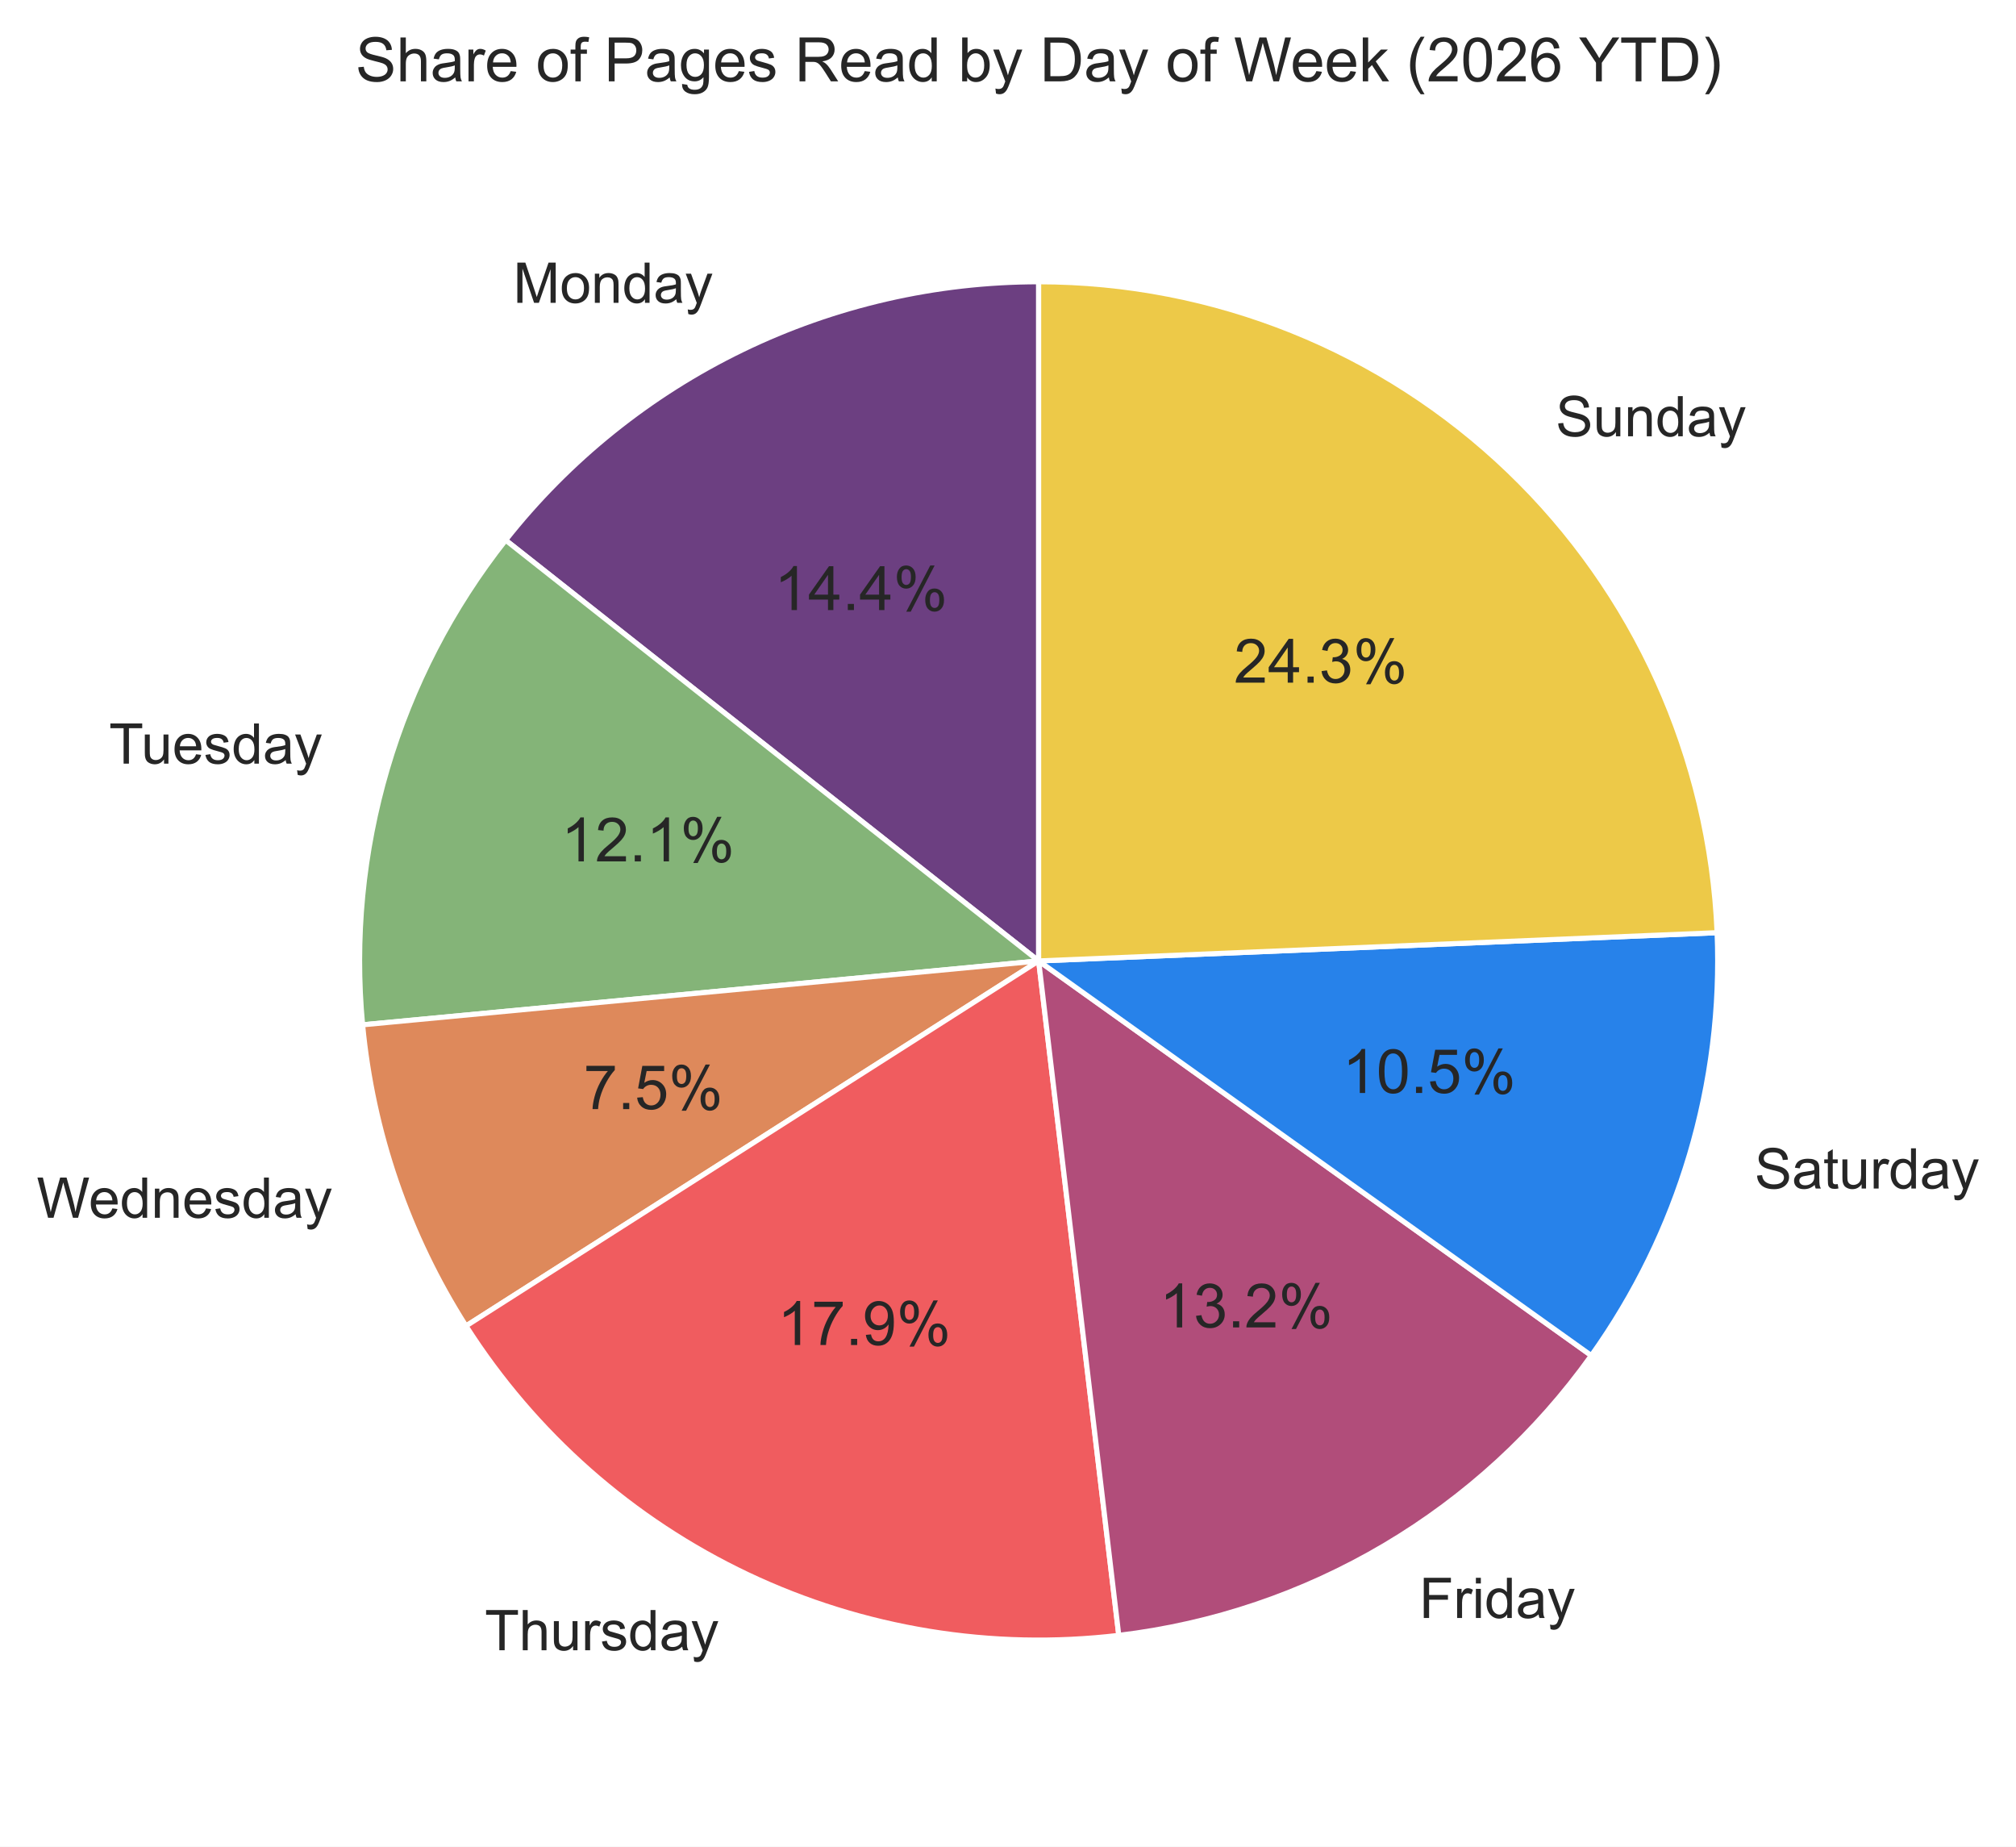
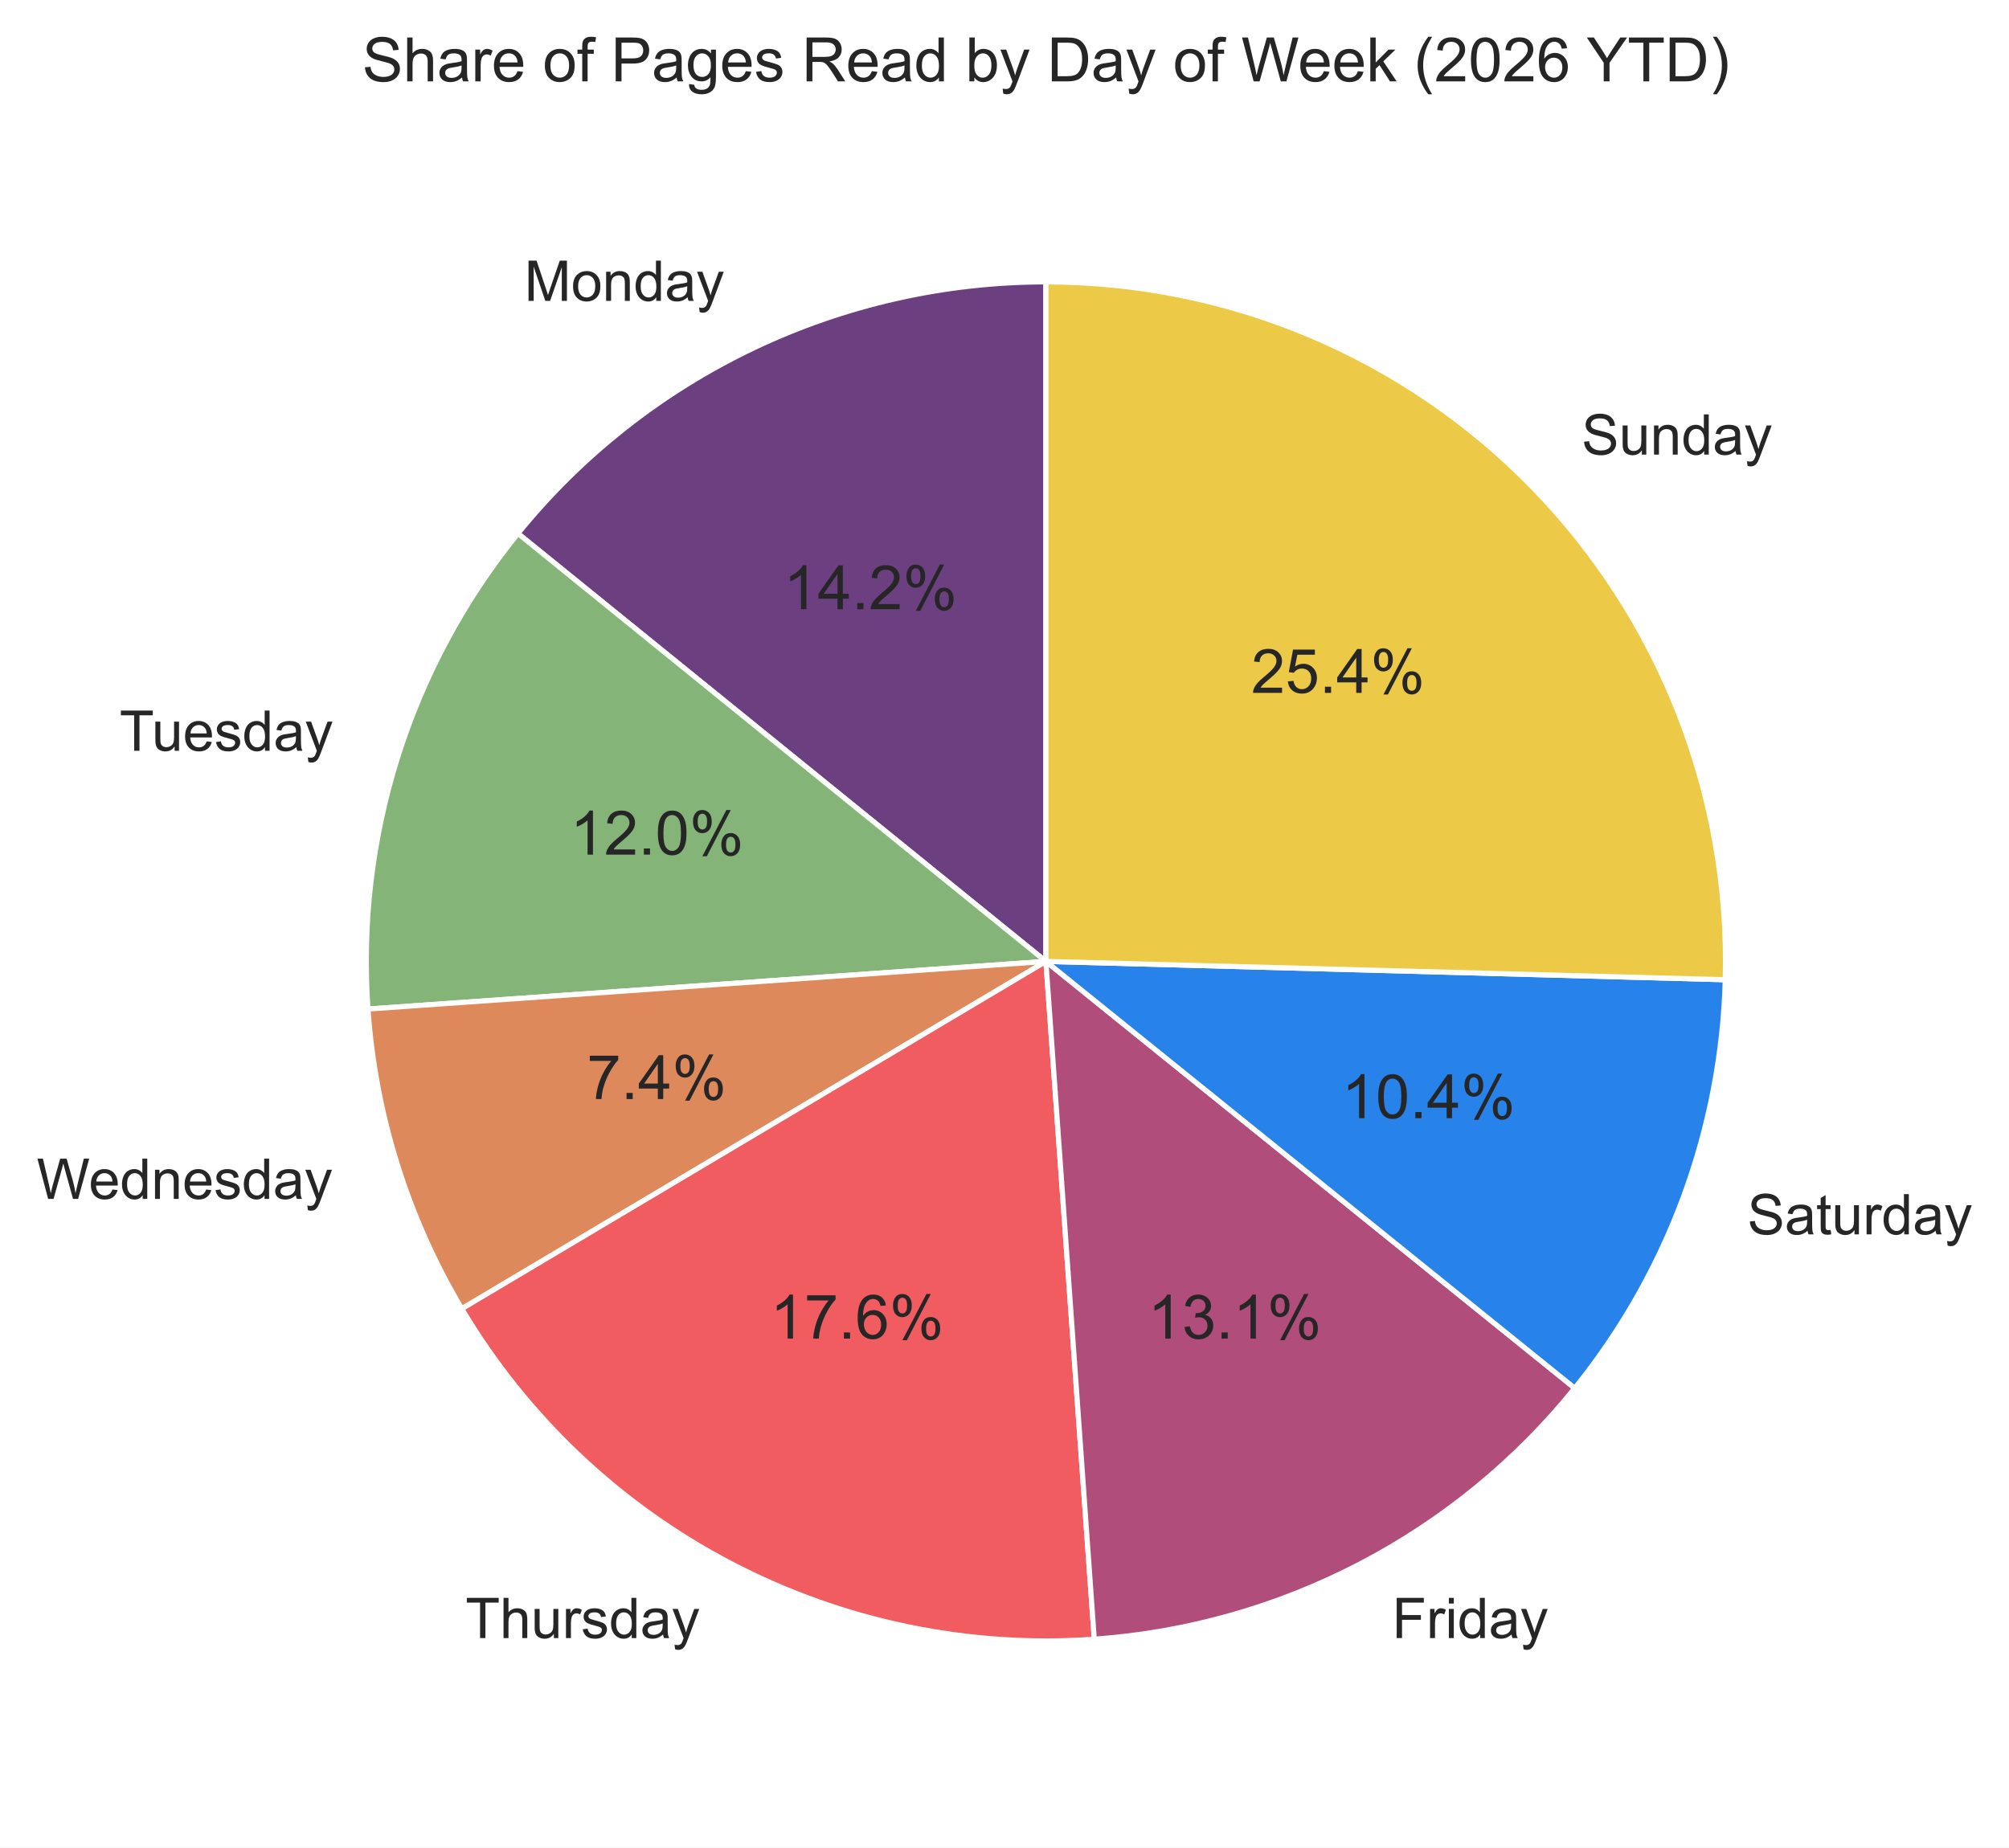
- <svg xmlns="http://www.w3.org/2000/svg" xmlns:xlink="http://www.w3.org/1999/xlink" width="395.027pt" height="361.776pt" viewBox="0 0 395.027 361.776" version="1.1">
+ <svg xmlns="http://www.w3.org/2000/svg" xmlns:xlink="http://www.w3.org/1999/xlink" width="393.331pt" height="361.776pt" viewBox="0 0 393.331 361.776" version="1.1">
  <defs>
    <style type="text/css">*{stroke-linejoin: round; stroke-linecap: butt}</style>
  </defs>
  <g id="figure_1">
    <g id="patch_1">
-       <path d="M 0 361.776  L 395.027 361.776  L 395.027 0  L 0 0  z " style="fill: #ffffff" />
+       <path d="M 0 361.776  L 393.331 361.776  L 393.331 0  L 0 0  z " style="fill: #ffffff" />
    </g>
    <g id="axes_1">
      <g id="matplotlib.axis_1" />
      <g id="matplotlib.axis_2" />
      <g id="patch_2">
-         <path d="M 203.519 55.2  C 183.418 55.2 163.576 59.755 145.488 68.521  C 127.399 77.288 111.531 90.041 99.077 105.819  L 203.519 188.256  z " style="fill: #6c3f81; stroke: #ffffff; stroke-linejoin: miter" />
+         <path d="M 204.771 55.2  C 184.963 55.2 165.402 59.623 147.521 68.146  C 129.64 76.669 113.886 89.078 101.412 104.465  L 204.771 188.256  z " style="fill: #6c3f81; stroke: #ffffff; stroke-linejoin: miter" />
      </g>
      <g id="patch_3">
-         <path d="M 99.077 105.819  C 88.57 119.13 80.705 134.327 75.905 150.591  C 71.104 166.856 69.457 183.889 71.052 200.771  L 203.519 188.256  z " style="fill: #84b478; stroke: #ffffff; stroke-linejoin: miter" />
+         <path d="M 101.412 104.465  C 90.888 117.447 82.904 132.296 77.877 148.234  C 72.85 164.171 70.871 180.914 72.042 197.585  L 204.771 188.256  z " style="fill: #84b478; stroke: #ffffff; stroke-linejoin: miter" />
      </g>
      <g id="patch_4">
-         <path d="M 71.052 200.771  C 72.041 211.231 74.264 221.537 77.677 231.473  C 81.089 241.41 85.667 250.907 91.313 259.767  L 203.519 188.256  z " style="fill: #de895b; stroke: #ffffff; stroke-linejoin: miter" />
+         <path d="M 72.042 197.585  C 72.768 207.914 74.698 218.122 77.791 228.004  C 80.884 237.885 85.12 247.372 90.413 256.271  L 204.771 188.256  z " style="fill: #de895b; stroke: #ffffff; stroke-linejoin: miter" />
      </g>
      <g id="patch_5">
-         <path d="M 91.313 259.767  C 104.769 280.88 123.915 297.773 146.539 308.494  C 169.164 319.215 194.361 323.337 219.223 320.382  L 203.519 188.256  z " style="fill: #f05c5f; stroke: #ffffff; stroke-linejoin: miter" />
+         <path d="M 90.413 256.271  C 103.024 277.474 121.287 294.759 143.152 306.184  C 165.018 317.609 189.636 322.73 214.244 320.974  L 204.771 188.256  z " style="fill: #f05c5f; stroke: #ffffff; stroke-linejoin: miter" />
      </g>
      <g id="patch_6">
-         <path d="M 219.223 320.382  C 237.621 318.195 255.362 312.189 271.305 302.75  C 287.248 293.311 301.045 280.645 311.81 265.565  L 203.519 188.256  z " style="fill: #b14d7a; stroke: #ffffff; stroke-linejoin: miter" />
+         <path d="M 214.244 320.974  C 232.456 319.674 250.207 314.639 266.39 306.184  C 282.573 297.728 296.843 286.031 308.31 271.823  L 204.771 188.256  z " style="fill: #b14d7a; stroke: #ffffff; stroke-linejoin: miter" />
      </g>
      <g id="patch_7">
-         <path d="M 311.81 265.565  C 320.355 253.597 326.856 240.294 331.05 226.199  C 335.243 212.104 337.071 197.411 336.459 182.719  L 203.519 188.256  z " style="fill: #2782ea; stroke: #ffffff; stroke-linejoin: miter" />
+         <path d="M 308.31 271.823  C 317.412 260.546 324.611 247.857 329.622 234.258  C 334.632 220.66 337.387 206.333 337.779 191.846  L 204.771 188.256  z " style="fill: #2782ea; stroke: #ffffff; stroke-linejoin: miter" />
      </g>
      <g id="patch_8">
-         <path d="M 336.459 182.719  C 335.031 148.43 320.391 115.99 295.625 92.233  C 270.859 68.477 237.837 55.2 203.519 55.2  L 203.519 188.256  z " style="fill: #edc948; stroke: #ffffff; stroke-linejoin: miter" />
+         <path d="M 337.779 191.846  C 338.258 174.078 335.173 156.392 328.704 139.836  C 322.236 123.28 312.515 108.186 300.117 95.449  C 287.719 82.712 272.893 72.587 256.518 65.674  C 240.142 58.761 222.546 55.2 204.771 55.2  L 204.771 188.256  z " style="fill: #edc948; stroke: #ffffff; stroke-linejoin: miter" />
      </g>
      <g id="text_1">
-         <g style="fill: #262626" transform="translate(100.5538 59.32701) scale(0.11 -0.11)">
+         <g style="fill: #262626" transform="translate(102.6655 58.91402) scale(0.11 -0.11)">
          <defs>
            <path id="ArialMT-4d" d="M 475 0  L 475 4581  L 1388 4581  L 2472 1338  Q 2622 884 2691 659  Q 2769 909 2934 1394  L 4031 4581  L 4847 4581  L 4847 0  L 4263 0  L 4263 3834  L 2931 0  L 2384 0  L 1059 3900  L 1059 0  L 475 0  z " transform="scale(0.015625)" />
            <path id="ArialMT-6f" d="M 213 1659  Q 213 2581 725 3025  Q 1153 3394 1769 3394  Q 2453 3394 2887 2945  Q 3322 2497 3322 1706  Q 3322 1066 3130 698  Q 2938 331 2570 128  Q 2203 -75 1769 -75  Q 1072 -75 642 372  Q 213 819 213 1659  z M 791 1659  Q 791 1022 1069 705  Q 1347 388 1769 388  Q 2188 388 2466 706  Q 2744 1025 2744 1678  Q 2744 2294 2464 2611  Q 2184 2928 1769 2928  Q 1347 2928 1069 2612  Q 791 2297 791 1659  z " transform="scale(0.015625)" />
            <path id="ArialMT-6e" d="M 422 0  L 422 3319  L 928 3319  L 928 2847  Q 1294 3394 1984 3394  Q 2284 3394 2536 3286  Q 2788 3178 2913 3003  Q 3038 2828 3088 2588  Q 3119 2431 3119 2041  L 3119 0  L 2556 0  L 2556 2019  Q 2556 2363 2490 2533  Q 2425 2703 2258 2804  Q 2091 2906 1866 2906  Q 1506 2906 1245 2678  Q 984 2450 984 1813  L 984 0  L 422 0  z " transform="scale(0.015625)" />
            <path id="ArialMT-64" d="M 2575 0  L 2575 419  Q 2259 -75 1647 -75  Q 1250 -75 917 144  Q 584 363 401 755  Q 219 1147 219 1656  Q 219 2153 384 2558  Q 550 2963 881 3178  Q 1213 3394 1622 3394  Q 1922 3394 2156 3267  Q 2391 3141 2538 2938  L 2538 4581  L 3097 4581  L 3097 0  L 2575 0  z M 797 1656  Q 797 1019 1065 703  Q 1334 388 1700 388  Q 2069 388 2326 689  Q 2584 991 2584 1609  Q 2584 2291 2321 2609  Q 2059 2928 1675 2928  Q 1300 2928 1048 2622  Q 797 2316 797 1656  z " transform="scale(0.015625)" />
            <path id="ArialMT-61" d="M 2588 409  Q 2275 144 1986 34  Q 1697 -75 1366 -75  Q 819 -75 525 192  Q 231 459 231 875  Q 231 1119 342 1320  Q 453 1522 633 1644  Q 813 1766 1038 1828  Q 1203 1872 1538 1913  Q 2219 1994 2541 2106  Q 2544 2222 2544 2253  Q 2544 2597 2384 2738  Q 2169 2928 1744 2928  Q 1347 2928 1158 2789  Q 969 2650 878 2297  L 328 2372  Q 403 2725 575 2942  Q 747 3159 1072 3276  Q 1397 3394 1825 3394  Q 2250 3394 2515 3294  Q 2781 3194 2906 3042  Q 3031 2891 3081 2659  Q 3109 2516 3109 2141  L 3109 1391  Q 3109 606 3145 398  Q 3181 191 3288 0  L 2700 0  Q 2613 175 2588 409  z M 2541 1666  Q 2234 1541 1622 1453  Q 1275 1403 1131 1340  Q 988 1278 909 1158  Q 831 1038 831 891  Q 831 666 1001 516  Q 1172 366 1500 366  Q 1825 366 2078 508  Q 2331 650 2450 897  Q 2541 1088 2541 1459  L 2541 1666  z " transform="scale(0.015625)" />
            <path id="ArialMT-79" d="M 397 -1278  L 334 -750  Q 519 -800 656 -800  Q 844 -800 956 -737  Q 1069 -675 1141 -563  Q 1194 -478 1313 -144  Q 1328 -97 1363 -6  L 103 3319  L 709 3319  L 1400 1397  Q 1534 1031 1641 628  Q 1738 1016 1872 1384  L 2581 3319  L 3144 3319  L 1881 -56  Q 1678 -603 1566 -809  Q 1416 -1088 1222 -1217  Q 1028 -1347 759 -1347  Q 597 -1347 397 -1278  z " transform="scale(0.015625)" />
          </defs>
          <use xlink:href="#ArialMT-4d" />
          <use xlink:href="#ArialMT-6f" x="83.301" />
          <use xlink:href="#ArialMT-6e" x="138.916" />
          <use xlink:href="#ArialMT-64" x="194.531" />
          <use xlink:href="#ArialMT-61" x="250.146" />
          <use xlink:href="#ArialMT-79" x="305.762" />
        </g>
      </g>
      <g id="text_2">
-         <g style="fill: #262626" transform="translate(151.6881 119.5172) scale(0.12 -0.12)">
+         <g style="fill: #262626" transform="translate(153.4093 119.2919) scale(0.12 -0.12)">
          <defs>
            <path id="ArialMT-31" d="M 2384 0  L 1822 0  L 1822 3584  Q 1619 3391 1289 3197  Q 959 3003 697 2906  L 697 3450  Q 1169 3672 1522 3987  Q 1875 4303 2022 4600  L 2384 4600  L 2384 0  z " transform="scale(0.015625)" />
            <path id="ArialMT-34" d="M 2069 0  L 2069 1097  L 81 1097  L 81 1613  L 2172 4581  L 2631 4581  L 2631 1613  L 3250 1613  L 3250 1097  L 2631 1097  L 2631 0  L 2069 0  z M 2069 1613  L 2069 3678  L 634 1613  L 2069 1613  z " transform="scale(0.015625)" />
            <path id="ArialMT-2e" d="M 581 0  L 581 641  L 1222 641  L 1222 0  L 581 0  z " transform="scale(0.015625)" />
+             <path id="ArialMT-32" d="M 3222 541  L 3222 0  L 194 0  Q 188 203 259 391  Q 375 700 629 1000  Q 884 1300 1366 1694  Q 2113 2306 2375 2664  Q 2638 3022 2638 3341  Q 2638 3675 2398 3904  Q 2159 4134 1775 4134  Q 1369 4134 1125 3890  Q 881 3647 878 3216  L 300 3275  Q 359 3922 746 4261  Q 1134 4600 1788 4600  Q 2447 4600 2831 4234  Q 3216 3869 3216 3328  Q 3216 3053 3103 2787  Q 2991 2522 2730 2228  Q 2469 1934 1863 1422  Q 1356 997 1212 845  Q 1069 694 975 541  L 3222 541  z " transform="scale(0.015625)" />
            <path id="ArialMT-25" d="M 372 3481  Q 372 3972 619 4315  Q 866 4659 1334 4659  Q 1766 4659 2048 4351  Q 2331 4044 2331 3447  Q 2331 2866 2045 2552  Q 1759 2238 1341 2238  Q 925 2238 648 2547  Q 372 2856 372 3481  z M 1350 4272  Q 1141 4272 1002 4090  Q 863 3909 863 3425  Q 863 2984 1003 2804  Q 1144 2625 1350 2625  Q 1563 2625 1702 2806  Q 1841 2988 1841 3469  Q 1841 3913 1700 4092  Q 1559 4272 1350 4272  z M 1353 -169  L 3859 4659  L 4316 4659  L 1819 -169  L 1353 -169  z M 3334 1075  Q 3334 1569 3581 1911  Q 3828 2253 4300 2253  Q 4731 2253 5014 1945  Q 5297 1638 5297 1041  Q 5297 459 5011 145  Q 4725 -169 4303 -169  Q 3888 -169 3611 142  Q 3334 453 3334 1075  z M 4316 1866  Q 4103 1866 3964 1684  Q 3825 1503 3825 1019  Q 3825 581 3965 400  Q 4106 219 4313 219  Q 4528 219 4667 400  Q 4806 581 4806 1063  Q 4806 1506 4665 1686  Q 4525 1866 4316 1866  z " transform="scale(0.015625)" />
          </defs>
          <use xlink:href="#ArialMT-31" />
          <use xlink:href="#ArialMT-34" x="55.615" />
          <use xlink:href="#ArialMT-2e" x="111.23" />
-           <use xlink:href="#ArialMT-34" x="139.014" />
+           <use xlink:href="#ArialMT-32" x="139.014" />
          <use xlink:href="#ArialMT-25" x="194.629" />
        </g>
      </g>
      <g id="text_3">
-         <g style="fill: #262626" transform="translate(21.36898 149.6043) scale(0.11 -0.11)">
+         <g style="fill: #262626" transform="translate(23.41316 147.0105) scale(0.11 -0.11)">
          <defs>
            <path id="ArialMT-54" d="M 1659 0  L 1659 4041  L 150 4041  L 150 4581  L 3781 4581  L 3781 4041  L 2266 4041  L 2266 0  L 1659 0  z " transform="scale(0.015625)" />
            <path id="ArialMT-75" d="M 2597 0  L 2597 488  Q 2209 -75 1544 -75  Q 1250 -75 995 37  Q 741 150 617 320  Q 494 491 444 738  Q 409 903 409 1263  L 409 3319  L 972 3319  L 972 1478  Q 972 1038 1006 884  Q 1059 663 1231 536  Q 1403 409 1656 409  Q 1909 409 2131 539  Q 2353 669 2445 892  Q 2538 1116 2538 1541  L 2538 3319  L 3100 3319  L 3100 0  L 2597 0  z " transform="scale(0.015625)" />
            <path id="ArialMT-65" d="M 2694 1069  L 3275 997  Q 3138 488 2766 206  Q 2394 -75 1816 -75  Q 1088 -75 661 373  Q 234 822 234 1631  Q 234 2469 665 2931  Q 1097 3394 1784 3394  Q 2450 3394 2872 2941  Q 3294 2488 3294 1666  Q 3294 1616 3291 1516  L 816 1516  Q 847 969 1125 678  Q 1403 388 1819 388  Q 2128 388 2347 550  Q 2566 713 2694 1069  z M 847 1978  L 2700 1978  Q 2663 2397 2488 2606  Q 2219 2931 1791 2931  Q 1403 2931 1139 2672  Q 875 2413 847 1978  z " transform="scale(0.015625)" />
            <path id="ArialMT-73" d="M 197 991  L 753 1078  Q 800 744 1014 566  Q 1228 388 1613 388  Q 2000 388 2187 545  Q 2375 703 2375 916  Q 2375 1106 2209 1216  Q 2094 1291 1634 1406  Q 1016 1563 777 1677  Q 538 1791 414 1992  Q 291 2194 291 2438  Q 291 2659 392 2848  Q 494 3038 669 3163  Q 800 3259 1026 3326  Q 1253 3394 1513 3394  Q 1903 3394 2198 3281  Q 2494 3169 2634 2976  Q 2775 2784 2828 2463  L 2278 2388  Q 2241 2644 2061 2787  Q 1881 2931 1553 2931  Q 1166 2931 1000 2803  Q 834 2675 834 2503  Q 834 2394 903 2306  Q 972 2216 1119 2156  Q 1203 2125 1616 2013  Q 2213 1853 2448 1751  Q 2684 1650 2818 1456  Q 2953 1263 2953 975  Q 2953 694 2789 445  Q 2625 197 2315 61  Q 2006 -75 1616 -75  Q 969 -75 630 194  Q 291 463 197 991  z " transform="scale(0.015625)" />
          </defs>
          <use xlink:href="#ArialMT-54" />
          <use xlink:href="#ArialMT-75" x="57.334" />
          <use xlink:href="#ArialMT-65" x="112.949" />
          <use xlink:href="#ArialMT-73" x="168.564" />
          <use xlink:href="#ArialMT-64" x="218.564" />
          <use xlink:href="#ArialMT-61" x="274.18" />
          <use xlink:href="#ArialMT-79" x="329.795" />
        </g>
      </g>
      <g id="text_4">
-         <g style="fill: #262626" transform="translate(109.9383 168.7593) scale(0.12 -0.12)">
-           <defs>
-             <path id="ArialMT-32" d="M 3222 541  L 3222 0  L 194 0  Q 188 203 259 391  Q 375 700 629 1000  Q 884 1300 1366 1694  Q 2113 2306 2375 2664  Q 2638 3022 2638 3341  Q 2638 3675 2398 3904  Q 2159 4134 1775 4134  Q 1369 4134 1125 3890  Q 881 3647 878 3216  L 300 3275  Q 359 3922 746 4261  Q 1134 4600 1788 4600  Q 2447 4600 2831 4234  Q 3216 3869 3216 3328  Q 3216 3053 3103 2787  Q 2991 2522 2730 2228  Q 2469 1934 1863 1422  Q 1356 997 1212 845  Q 1069 694 975 541  L 3222 541  z " transform="scale(0.015625)" />
+         <g style="fill: #262626" transform="translate(111.6226 167.3445) scale(0.12 -0.12)">
+           <defs>
+             <path id="ArialMT-30" d="M 266 2259  Q 266 3072 433 3567  Q 600 4063 929 4331  Q 1259 4600 1759 4600  Q 2128 4600 2406 4451  Q 2684 4303 2865 4023  Q 3047 3744 3150 3342  Q 3253 2941 3253 2259  Q 3253 1453 3087 958  Q 2922 463 2592 192  Q 2263 -78 1759 -78  Q 1097 -78 719 397  Q 266 969 266 2259  z M 844 2259  Q 844 1131 1108 757  Q 1372 384 1759 384  Q 2147 384 2411 759  Q 2675 1134 2675 2259  Q 2675 3391 2411 3762  Q 2147 4134 1753 4134  Q 1366 4134 1134 3806  Q 844 3388 844 2259  z " transform="scale(0.015625)" />
          </defs>
          <use xlink:href="#ArialMT-31" />
          <use xlink:href="#ArialMT-32" x="55.615" />
          <use xlink:href="#ArialMT-2e" x="111.23" />
-           <use xlink:href="#ArialMT-31" x="139.014" />
+           <use xlink:href="#ArialMT-30" x="139.014" />
          <use xlink:href="#ArialMT-25" x="194.629" />
        </g>
      </g>
      <g id="text_5">
-         <g style="fill: #262626" transform="translate(7.2 238.5743) scale(0.11 -0.11)">
+         <g style="fill: #262626" transform="translate(7.2 234.7577) scale(0.11 -0.11)">
          <defs>
            <path id="ArialMT-57" d="M 1294 0  L 78 4581  L 700 4581  L 1397 1578  Q 1509 1106 1591 641  Q 1766 1375 1797 1488  L 2669 4581  L 3400 4581  L 4056 2263  Q 4303 1400 4413 641  Q 4500 1075 4641 1638  L 5359 4581  L 5969 4581  L 4713 0  L 4128 0  L 3163 3491  Q 3041 3928 3019 4028  Q 2947 3713 2884 3491  L 1913 0  L 1294 0  z " transform="scale(0.015625)" />
          </defs>
          <use xlink:href="#ArialMT-57" />
          <use xlink:href="#ArialMT-65" x="92.635" />
          <use xlink:href="#ArialMT-64" x="148.25" />
          <use xlink:href="#ArialMT-6e" x="203.865" />
          <use xlink:href="#ArialMT-65" x="259.48" />
          <use xlink:href="#ArialMT-73" x="315.096" />
          <use xlink:href="#ArialMT-64" x="365.096" />
          <use xlink:href="#ArialMT-61" x="420.711" />
          <use xlink:href="#ArialMT-79" x="476.326" />
        </g>
      </g>
      <g id="text_6">
-         <g style="fill: #262626" transform="translate(114.3382 217.2884) scale(0.12 -0.12)">
+         <g style="fill: #262626" transform="translate(114.9075 215.2066) scale(0.12 -0.12)">
          <defs>
            <path id="ArialMT-37" d="M 303 3981  L 303 4522  L 3269 4522  L 3269 4084  Q 2831 3619 2401 2847  Q 1972 2075 1738 1259  Q 1569 684 1522 0  L 944 0  Q 953 541 1156 1306  Q 1359 2072 1739 2783  Q 2119 3494 2547 3981  L 303 3981  z " transform="scale(0.015625)" />
-             <path id="ArialMT-35" d="M 266 1200  L 856 1250  Q 922 819 1161 601  Q 1400 384 1738 384  Q 2144 384 2425 690  Q 2706 997 2706 1503  Q 2706 1984 2436 2262  Q 2166 2541 1728 2541  Q 1456 2541 1237 2417  Q 1019 2294 894 2097  L 366 2166  L 809 4519  L 3088 4519  L 3088 3981  L 1259 3981  L 1013 2750  Q 1425 3038 1878 3038  Q 2478 3038 2890 2622  Q 3303 2206 3303 1553  Q 3303 931 2941 478  Q 2500 -78 1738 -78  Q 1113 -78 717 272  Q 322 622 266 1200  z " transform="scale(0.015625)" />
          </defs>
          <use xlink:href="#ArialMT-37" />
          <use xlink:href="#ArialMT-2e" x="55.615" />
-           <use xlink:href="#ArialMT-35" x="83.398" />
+           <use xlink:href="#ArialMT-34" x="83.398" />
          <use xlink:href="#ArialMT-25" x="139.014" />
        </g>
      </g>
      <g id="text_7">
-         <g style="fill: #262626" transform="translate(94.99185 323.297) scale(0.11 -0.11)">
+         <g style="fill: #262626" transform="translate(91.14085 320.7557) scale(0.11 -0.11)">
          <defs>
            <path id="ArialMT-68" d="M 422 0  L 422 4581  L 984 4581  L 984 2938  Q 1378 3394 1978 3394  Q 2347 3394 2619 3248  Q 2891 3103 3008 2847  Q 3125 2591 3125 2103  L 3125 0  L 2563 0  L 2563 2103  Q 2563 2525 2380 2717  Q 2197 2909 1863 2909  Q 1613 2909 1392 2779  Q 1172 2650 1078 2428  Q 984 2206 984 1816  L 984 0  L 422 0  z " transform="scale(0.015625)" />
            <path id="ArialMT-72" d="M 416 0  L 416 3319  L 922 3319  L 922 2816  Q 1116 3169 1280 3281  Q 1444 3394 1641 3394  Q 1925 3394 2219 3213  L 2025 2691  Q 1819 2813 1613 2813  Q 1428 2813 1281 2702  Q 1134 2591 1072 2394  Q 978 2094 978 1738  L 978 0  L 416 0  z " transform="scale(0.015625)" />
          </defs>
          <use xlink:href="#ArialMT-54" />
          <use xlink:href="#ArialMT-68" x="61.084" />
          <use xlink:href="#ArialMT-75" x="116.699" />
          <use xlink:href="#ArialMT-72" x="172.314" />
          <use xlink:href="#ArialMT-73" x="205.615" />
          <use xlink:href="#ArialMT-64" x="255.615" />
          <use xlink:href="#ArialMT-61" x="311.23" />
          <use xlink:href="#ArialMT-79" x="366.846" />
        </g>
      </g>
      <g id="text_8">
-         <g style="fill: #262626" transform="translate(152.319 263.5008) scale(0.12 -0.12)">
-           <defs>
-             <path id="ArialMT-39" d="M 350 1059  L 891 1109  Q 959 728 1153 556  Q 1347 384 1650 384  Q 1909 384 2104 503  Q 2300 622 2425 820  Q 2550 1019 2634 1356  Q 2719 1694 2719 2044  Q 2719 2081 2716 2156  Q 2547 1888 2255 1720  Q 1963 1553 1622 1553  Q 1053 1553 659 1965  Q 266 2378 266 3053  Q 266 3750 677 4175  Q 1088 4600 1706 4600  Q 2153 4600 2523 4359  Q 2894 4119 3086 3673  Q 3278 3228 3278 2384  Q 3278 1506 3087 986  Q 2897 466 2520 194  Q 2144 -78 1638 -78  Q 1100 -78 759 220  Q 419 519 350 1059  z M 2653 3081  Q 2653 3566 2395 3850  Q 2138 4134 1775 4134  Q 1400 4134 1122 3828  Q 844 3522 844 3034  Q 844 2597 1108 2323  Q 1372 2050 1759 2050  Q 2150 2050 2401 2323  Q 2653 2597 2653 3081  z " transform="scale(0.015625)" />
+         <g style="fill: #262626" transform="translate(150.7878 262.1146) scale(0.12 -0.12)">
+           <defs>
+             <path id="ArialMT-36" d="M 3184 3459  L 2625 3416  Q 2550 3747 2413 3897  Q 2184 4138 1850 4138  Q 1581 4138 1378 3988  Q 1113 3794 959 3422  Q 806 3050 800 2363  Q 1003 2672 1297 2822  Q 1591 2972 1913 2972  Q 2475 2972 2870 2558  Q 3266 2144 3266 1488  Q 3266 1056 3080 686  Q 2894 316 2569 119  Q 2244 -78 1831 -78  Q 1128 -78 684 439  Q 241 956 241 2144  Q 241 3472 731 4075  Q 1159 4600 1884 4600  Q 2425 4600 2770 4297  Q 3116 3994 3184 3459  z M 888 1484  Q 888 1194 1011 928  Q 1134 663 1356 523  Q 1578 384 1822 384  Q 2178 384 2434 671  Q 2691 959 2691 1453  Q 2691 1928 2437 2201  Q 2184 2475 1800 2475  Q 1419 2475 1153 2201  Q 888 1928 888 1484  z " transform="scale(0.015625)" />
          </defs>
          <use xlink:href="#ArialMT-31" />
          <use xlink:href="#ArialMT-37" x="55.615" />
          <use xlink:href="#ArialMT-2e" x="111.23" />
-           <use xlink:href="#ArialMT-39" x="139.014" />
+           <use xlink:href="#ArialMT-36" x="139.014" />
          <use xlink:href="#ArialMT-25" x="194.629" />
        </g>
      </g>
      <g id="text_9">
-         <g style="fill: #262626" transform="translate(278.0833 316.9785) scale(0.11 -0.11)">
+         <g style="fill: #262626" transform="translate(272.5517 320.7557) scale(0.11 -0.11)">
          <defs>
            <path id="ArialMT-46" d="M 525 0  L 525 4581  L 3616 4581  L 3616 4041  L 1131 4041  L 1131 2622  L 3281 2622  L 3281 2081  L 1131 2081  L 1131 0  L 525 0  z " transform="scale(0.015625)" />
            <path id="ArialMT-69" d="M 425 3934  L 425 4581  L 988 4581  L 988 3934  L 425 3934  z M 425 0  L 425 3319  L 988 3319  L 988 0  L 425 0  z " transform="scale(0.015625)" />
          </defs>
          <use xlink:href="#ArialMT-46" />
          <use xlink:href="#ArialMT-72" x="61.084" />
          <use xlink:href="#ArialMT-69" x="94.385" />
          <use xlink:href="#ArialMT-64" x="116.602" />
          <use xlink:href="#ArialMT-61" x="172.217" />
          <use xlink:href="#ArialMT-79" x="227.832" />
        </g>
      </g>
      <g id="text_10">
-         <g style="fill: #262626" transform="translate(227.1783 260.0544) scale(0.12 -0.12)">
+         <g style="fill: #262626" transform="translate(224.7304 262.1146) scale(0.12 -0.12)">
          <defs>
            <path id="ArialMT-33" d="M 269 1209  L 831 1284  Q 928 806 1161 595  Q 1394 384 1728 384  Q 2125 384 2398 659  Q 2672 934 2672 1341  Q 2672 1728 2419 1979  Q 2166 2231 1775 2231  Q 1616 2231 1378 2169  L 1441 2663  Q 1497 2656 1531 2656  Q 1891 2656 2178 2843  Q 2466 3031 2466 3422  Q 2466 3731 2256 3934  Q 2047 4138 1716 4138  Q 1388 4138 1169 3931  Q 950 3725 888 3313  L 325 3413  Q 428 3978 793 4289  Q 1159 4600 1703 4600  Q 2078 4600 2393 4439  Q 2709 4278 2876 4000  Q 3044 3722 3044 3409  Q 3044 3113 2884 2869  Q 2725 2625 2413 2481  Q 2819 2388 3044 2092  Q 3269 1797 3269 1353  Q 3269 753 2831 336  Q 2394 -81 1725 -81  Q 1122 -81 723 278  Q 325 638 269 1209  z " transform="scale(0.015625)" />
          </defs>
          <use xlink:href="#ArialMT-31" />
          <use xlink:href="#ArialMT-33" x="55.615" />
          <use xlink:href="#ArialMT-2e" x="111.23" />
-           <use xlink:href="#ArialMT-32" x="139.014" />
+           <use xlink:href="#ArialMT-31" x="139.014" />
          <use xlink:href="#ArialMT-25" x="194.629" />
        </g>
      </g>
      <g id="text_11">
-         <g style="fill: #262626" transform="translate(343.8027 232.8399) scale(0.11 -0.11)">
+         <g style="fill: #262626" transform="translate(342.1066 241.7045) scale(0.11 -0.11)">
          <defs>
            <path id="ArialMT-53" d="M 288 1472  L 859 1522  Q 900 1178 1048 958  Q 1197 738 1509 602  Q 1822 466 2213 466  Q 2559 466 2825 569  Q 3091 672 3220 851  Q 3350 1031 3350 1244  Q 3350 1459 3225 1620  Q 3100 1781 2813 1891  Q 2628 1963 1997 2114  Q 1366 2266 1113 2400  Q 784 2572 623 2826  Q 463 3081 463 3397  Q 463 3744 659 4045  Q 856 4347 1234 4503  Q 1613 4659 2075 4659  Q 2584 4659 2973 4495  Q 3363 4331 3572 4012  Q 3781 3694 3797 3291  L 3216 3247  Q 3169 3681 2898 3903  Q 2628 4125 2100 4125  Q 1550 4125 1298 3923  Q 1047 3722 1047 3438  Q 1047 3191 1225 3031  Q 1400 2872 2139 2705  Q 2878 2538 3153 2413  Q 3553 2228 3743 1945  Q 3934 1663 3934 1294  Q 3934 928 3725 604  Q 3516 281 3123 101  Q 2731 -78 2241 -78  Q 1619 -78 1198 103  Q 778 284 539 648  Q 300 1013 288 1472  z " transform="scale(0.015625)" />
            <path id="ArialMT-74" d="M 1650 503  L 1731 6  Q 1494 -44 1306 -44  Q 1000 -44 831 53  Q 663 150 594 308  Q 525 466 525 972  L 525 2881  L 113 2881  L 113 3319  L 525 3319  L 525 4141  L 1084 4478  L 1084 3319  L 1650 3319  L 1650 2881  L 1084 2881  L 1084 941  Q 1084 700 1114 631  Q 1144 563 1211 522  Q 1278 481 1403 481  Q 1497 481 1650 503  z " transform="scale(0.015625)" />
          </defs>
          <use xlink:href="#ArialMT-53" />
          <use xlink:href="#ArialMT-61" x="66.699" />
          <use xlink:href="#ArialMT-74" x="122.314" />
          <use xlink:href="#ArialMT-75" x="150.098" />
          <use xlink:href="#ArialMT-72" x="205.713" />
          <use xlink:href="#ArialMT-64" x="239.014" />
          <use xlink:href="#ArialMT-61" x="294.629" />
          <use xlink:href="#ArialMT-79" x="350.244" />
        </g>
      </g>
      <g id="text_12">
-         <g style="fill: #262626" transform="translate(263.0253 214.124) scale(0.12 -0.12)">
-           <defs>
-             <path id="ArialMT-30" d="M 266 2259  Q 266 3072 433 3567  Q 600 4063 929 4331  Q 1259 4600 1759 4600  Q 2128 4600 2406 4451  Q 2684 4303 2865 4023  Q 3047 3744 3150 3342  Q 3253 2941 3253 2259  Q 3253 1453 3087 958  Q 2922 463 2592 192  Q 2263 -78 1759 -78  Q 1097 -78 719 397  Q 266 969 266 2259  z M 844 2259  Q 844 1131 1108 757  Q 1372 384 1759 384  Q 2147 384 2411 759  Q 2675 1134 2675 2259  Q 2675 3391 2411 3762  Q 2147 4134 1753 4134  Q 1366 4134 1134 3806  Q 844 3388 844 2259  z " transform="scale(0.015625)" />
-           </defs>
+         <g style="fill: #262626" transform="translate(262.6695 218.9593) scale(0.12 -0.12)">
          <use xlink:href="#ArialMT-31" />
          <use xlink:href="#ArialMT-30" x="55.615" />
          <use xlink:href="#ArialMT-2e" x="111.23" />
-           <use xlink:href="#ArialMT-35" x="139.014" />
+           <use xlink:href="#ArialMT-34" x="139.014" />
          <use xlink:href="#ArialMT-25" x="194.629" />
        </g>
      </g>
      <g id="text_13">
-         <g style="fill: #262626" transform="translate(304.8356 85.47722) scale(0.11 -0.11)">
+         <g style="fill: #262626" transform="translate(309.6514 89.0146) scale(0.11 -0.11)">
          <use xlink:href="#ArialMT-53" />
          <use xlink:href="#ArialMT-75" x="66.699" />
          <use xlink:href="#ArialMT-6e" x="122.314" />
          <use xlink:href="#ArialMT-64" x="177.93" />
          <use xlink:href="#ArialMT-61" x="233.545" />
          <use xlink:href="#ArialMT-79" x="289.16" />
        </g>
      </g>
      <g id="text_14">
-         <g style="fill: #262626" transform="translate(241.7705 133.7444) scale(0.12 -0.12)">
+         <g style="fill: #262626" transform="translate(244.9666 135.6738) scale(0.12 -0.12)">
+           <defs>
+             <path id="ArialMT-35" d="M 266 1200  L 856 1250  Q 922 819 1161 601  Q 1400 384 1738 384  Q 2144 384 2425 690  Q 2706 997 2706 1503  Q 2706 1984 2436 2262  Q 2166 2541 1728 2541  Q 1456 2541 1237 2417  Q 1019 2294 894 2097  L 366 2166  L 809 4519  L 3088 4519  L 3088 3981  L 1259 3981  L 1013 2750  Q 1425 3038 1878 3038  Q 2478 3038 2890 2622  Q 3303 2206 3303 1553  Q 3303 931 2941 478  Q 2500 -78 1738 -78  Q 1113 -78 717 272  Q 322 622 266 1200  z " transform="scale(0.015625)" />
+           </defs>
          <use xlink:href="#ArialMT-32" />
-           <use xlink:href="#ArialMT-34" x="55.615" />
-           <use xlink:href="#ArialMT-2e" x="111.23" />
-           <use xlink:href="#ArialMT-33" x="139.014" />
+           <use xlink:href="#ArialMT-35" x="55.615" />
+           <use xlink:href="#ArialMT-2e" x="111.23" />
+           <use xlink:href="#ArialMT-34" x="139.014" />
          <use xlink:href="#ArialMT-25" x="194.629" />
        </g>
      </g>
      <g id="text_15">
-         <g style="fill: #262626" transform="translate(69.67069 15.93562) scale(0.12 -0.12)">
+         <g style="fill: #262626" transform="translate(70.92315 15.93562) scale(0.12 -0.12)">
          <defs>
            <path id="ArialMT-20" transform="scale(0.015625)" />
            <path id="ArialMT-66" d="M 556 0  L 556 2881  L 59 2881  L 59 3319  L 556 3319  L 556 3672  Q 556 4006 616 4169  Q 697 4388 901 4523  Q 1106 4659 1475 4659  Q 1713 4659 2000 4603  L 1916 4113  Q 1741 4144 1584 4144  Q 1328 4144 1222 4034  Q 1116 3925 1116 3625  L 1116 3319  L 1763 3319  L 1763 2881  L 1116 2881  L 1116 0  L 556 0  z " transform="scale(0.015625)" />
            <path id="ArialMT-50" d="M 494 0  L 494 4581  L 2222 4581  Q 2678 4581 2919 4538  Q 3256 4481 3484 4323  Q 3713 4166 3852 3881  Q 3991 3597 3991 3256  Q 3991 2672 3619 2267  Q 3247 1863 2275 1863  L 1100 1863  L 1100 0  L 494 0  z M 1100 2403  L 2284 2403  Q 2872 2403 3119 2622  Q 3366 2841 3366 3238  Q 3366 3525 3220 3729  Q 3075 3934 2838 4000  Q 2684 4041 2272 4041  L 1100 4041  L 1100 2403  z " transform="scale(0.015625)" />
            <path id="ArialMT-67" d="M 319 -275  L 866 -356  Q 900 -609 1056 -725  Q 1266 -881 1628 -881  Q 2019 -881 2231 -725  Q 2444 -569 2519 -288  Q 2563 -116 2559 434  Q 2191 0 1641 0  Q 956 0 581 494  Q 206 988 206 1678  Q 206 2153 378 2554  Q 550 2956 876 3175  Q 1203 3394 1644 3394  Q 2231 3394 2613 2919  L 2613 3319  L 3131 3319  L 3131 450  Q 3131 -325 2973 -648  Q 2816 -972 2473 -1159  Q 2131 -1347 1631 -1347  Q 1038 -1347 672 -1080  Q 306 -813 319 -275  z M 784 1719  Q 784 1066 1043 766  Q 1303 466 1694 466  Q 2081 466 2343 764  Q 2606 1063 2606 1700  Q 2606 2309 2336 2618  Q 2066 2928 1684 2928  Q 1309 2928 1046 2623  Q 784 2319 784 1719  z " transform="scale(0.015625)" />
            <path id="ArialMT-52" d="M 503 0  L 503 4581  L 2534 4581  Q 3147 4581 3465 4457  Q 3784 4334 3975 4021  Q 4166 3709 4166 3331  Q 4166 2844 3850 2509  Q 3534 2175 2875 2084  Q 3116 1969 3241 1856  Q 3506 1613 3744 1247  L 4541 0  L 3778 0  L 3172 953  Q 2906 1366 2734 1584  Q 2563 1803 2427 1890  Q 2291 1978 2150 2013  Q 2047 2034 1813 2034  L 1109 2034  L 1109 0  L 503 0  z M 1109 2559  L 2413 2559  Q 2828 2559 3062 2645  Q 3297 2731 3419 2920  Q 3541 3109 3541 3331  Q 3541 3656 3305 3865  Q 3069 4075 2559 4075  L 1109 4075  L 1109 2559  z " transform="scale(0.015625)" />
            <path id="ArialMT-62" d="M 941 0  L 419 0  L 419 4581  L 981 4581  L 981 2947  Q 1338 3394 1891 3394  Q 2197 3394 2470 3270  Q 2744 3147 2920 2923  Q 3097 2700 3197 2384  Q 3297 2069 3297 1709  Q 3297 856 2875 390  Q 2453 -75 1863 -75  Q 1275 -75 941 416  L 941 0  z M 934 1684  Q 934 1088 1097 822  Q 1363 388 1816 388  Q 2184 388 2453 708  Q 2722 1028 2722 1663  Q 2722 2313 2464 2622  Q 2206 2931 1841 2931  Q 1472 2931 1203 2611  Q 934 2291 934 1684  z " transform="scale(0.015625)" />
            <path id="ArialMT-44" d="M 494 0  L 494 4581  L 2072 4581  Q 2606 4581 2888 4516  Q 3281 4425 3559 4188  Q 3922 3881 4101 3404  Q 4281 2928 4281 2316  Q 4281 1794 4159 1391  Q 4038 988 3847 723  Q 3656 459 3429 307  Q 3203 156 2883 78  Q 2563 0 2147 0  L 494 0  z M 1100 541  L 2078 541  Q 2531 541 2789 625  Q 3047 709 3200 863  Q 3416 1078 3536 1442  Q 3656 1806 3656 2325  Q 3656 3044 3420 3430  Q 3184 3816 2847 3947  Q 2603 4041 2063 4041  L 1100 4041  L 1100 541  z " transform="scale(0.015625)" />
            <path id="ArialMT-6b" d="M 425 0  L 425 4581  L 988 4581  L 988 1969  L 2319 3319  L 3047 3319  L 1778 2088  L 3175 0  L 2481 0  L 1384 1697  L 988 1316  L 988 0  L 425 0  z " transform="scale(0.015625)" />
            <path id="ArialMT-28" d="M 1497 -1347  Q 1031 -759 709 28  Q 388 816 388 1659  Q 388 2403 628 3084  Q 909 3875 1497 4659  L 1900 4659  Q 1522 4009 1400 3731  Q 1209 3300 1100 2831  Q 966 2247 966 1656  Q 966 153 1900 -1347  L 1497 -1347  z " transform="scale(0.015625)" />
-             <path id="ArialMT-36" d="M 3184 3459  L 2625 3416  Q 2550 3747 2413 3897  Q 2184 4138 1850 4138  Q 1581 4138 1378 3988  Q 1113 3794 959 3422  Q 806 3050 800 2363  Q 1003 2672 1297 2822  Q 1591 2972 1913 2972  Q 2475 2972 2870 2558  Q 3266 2144 3266 1488  Q 3266 1056 3080 686  Q 2894 316 2569 119  Q 2244 -78 1831 -78  Q 1128 -78 684 439  Q 241 956 241 2144  Q 241 3472 731 4075  Q 1159 4600 1884 4600  Q 2425 4600 2770 4297  Q 3116 3994 3184 3459  z M 888 1484  Q 888 1194 1011 928  Q 1134 663 1356 523  Q 1578 384 1822 384  Q 2178 384 2434 671  Q 2691 959 2691 1453  Q 2691 1928 2437 2201  Q 2184 2475 1800 2475  Q 1419 2475 1153 2201  Q 888 1928 888 1484  z " transform="scale(0.015625)" />
            <path id="ArialMT-59" d="M 1784 0  L 1784 1941  L 19 4581  L 756 4581  L 1659 3200  Q 1909 2813 2125 2425  Q 2331 2784 2625 3234  L 3513 4581  L 4219 4581  L 2391 1941  L 2391 0  L 1784 0  z " transform="scale(0.015625)" />
            <path id="ArialMT-29" d="M 791 -1347  L 388 -1347  Q 1322 153 1322 1656  Q 1322 2244 1188 2822  Q 1081 3291 891 3722  Q 769 4003 388 4659  L 791 4659  Q 1378 3875 1659 3084  Q 1900 2403 1900 1659  Q 1900 816 1576 28  Q 1253 -759 791 -1347  z " transform="scale(0.015625)" />
          </defs>
          <use xlink:href="#ArialMT-53" />
          <use xlink:href="#ArialMT-68" x="66.699" />
          <use xlink:href="#ArialMT-61" x="122.314" />
          <use xlink:href="#ArialMT-72" x="177.93" />
          <use xlink:href="#ArialMT-65" x="211.23" />
          <use xlink:href="#ArialMT-20" x="266.846" />
          <use xlink:href="#ArialMT-6f" x="294.629" />
          <use xlink:href="#ArialMT-66" x="350.244" />
          <use xlink:href="#ArialMT-20" x="378.027" />
          <use xlink:href="#ArialMT-50" x="405.811" />
          <use xlink:href="#ArialMT-61" x="472.51" />
          <use xlink:href="#ArialMT-67" x="528.125" />
          <use xlink:href="#ArialMT-65" x="583.74" />
          <use xlink:href="#ArialMT-73" x="639.355" />
          <use xlink:href="#ArialMT-20" x="689.355" />
          <use xlink:href="#ArialMT-52" x="717.139" />
          <use xlink:href="#ArialMT-65" x="789.355" />
          <use xlink:href="#ArialMT-61" x="844.971" />
          <use xlink:href="#ArialMT-64" x="900.586" />
          <use xlink:href="#ArialMT-20" x="956.201" />
          <use xlink:href="#ArialMT-62" x="983.984" />
          <use xlink:href="#ArialMT-79" x="1039.6" />
          <use xlink:href="#ArialMT-20" x="1089.6" />
          <use xlink:href="#ArialMT-44" x="1117.383" />
          <use xlink:href="#ArialMT-61" x="1189.6" />
          <use xlink:href="#ArialMT-79" x="1245.215" />
          <use xlink:href="#ArialMT-20" x="1295.215" />
          <use xlink:href="#ArialMT-6f" x="1322.998" />
          <use xlink:href="#ArialMT-66" x="1378.613" />
          <use xlink:href="#ArialMT-20" x="1406.396" />
          <use xlink:href="#ArialMT-57" x="1434.18" />
          <use xlink:href="#ArialMT-65" x="1526.814" />
          <use xlink:href="#ArialMT-65" x="1582.43" />
          <use xlink:href="#ArialMT-6b" x="1638.045" />
          <use xlink:href="#ArialMT-20" x="1688.045" />
          <use xlink:href="#ArialMT-28" x="1715.828" />
          <use xlink:href="#ArialMT-32" x="1749.129" />
          <use xlink:href="#ArialMT-30" x="1804.744" />
          <use xlink:href="#ArialMT-32" x="1860.359" />
          <use xlink:href="#ArialMT-36" x="1915.975" />
          <use xlink:href="#ArialMT-20" x="1971.59" />
          <use xlink:href="#ArialMT-59" x="1997.623" />
          <use xlink:href="#ArialMT-54" x="2064.322" />
          <use xlink:href="#ArialMT-44" x="2125.406" />
          <use xlink:href="#ArialMT-29" x="2197.623" />
        </g>
      </g>
    </g>
  </g>
</svg>
